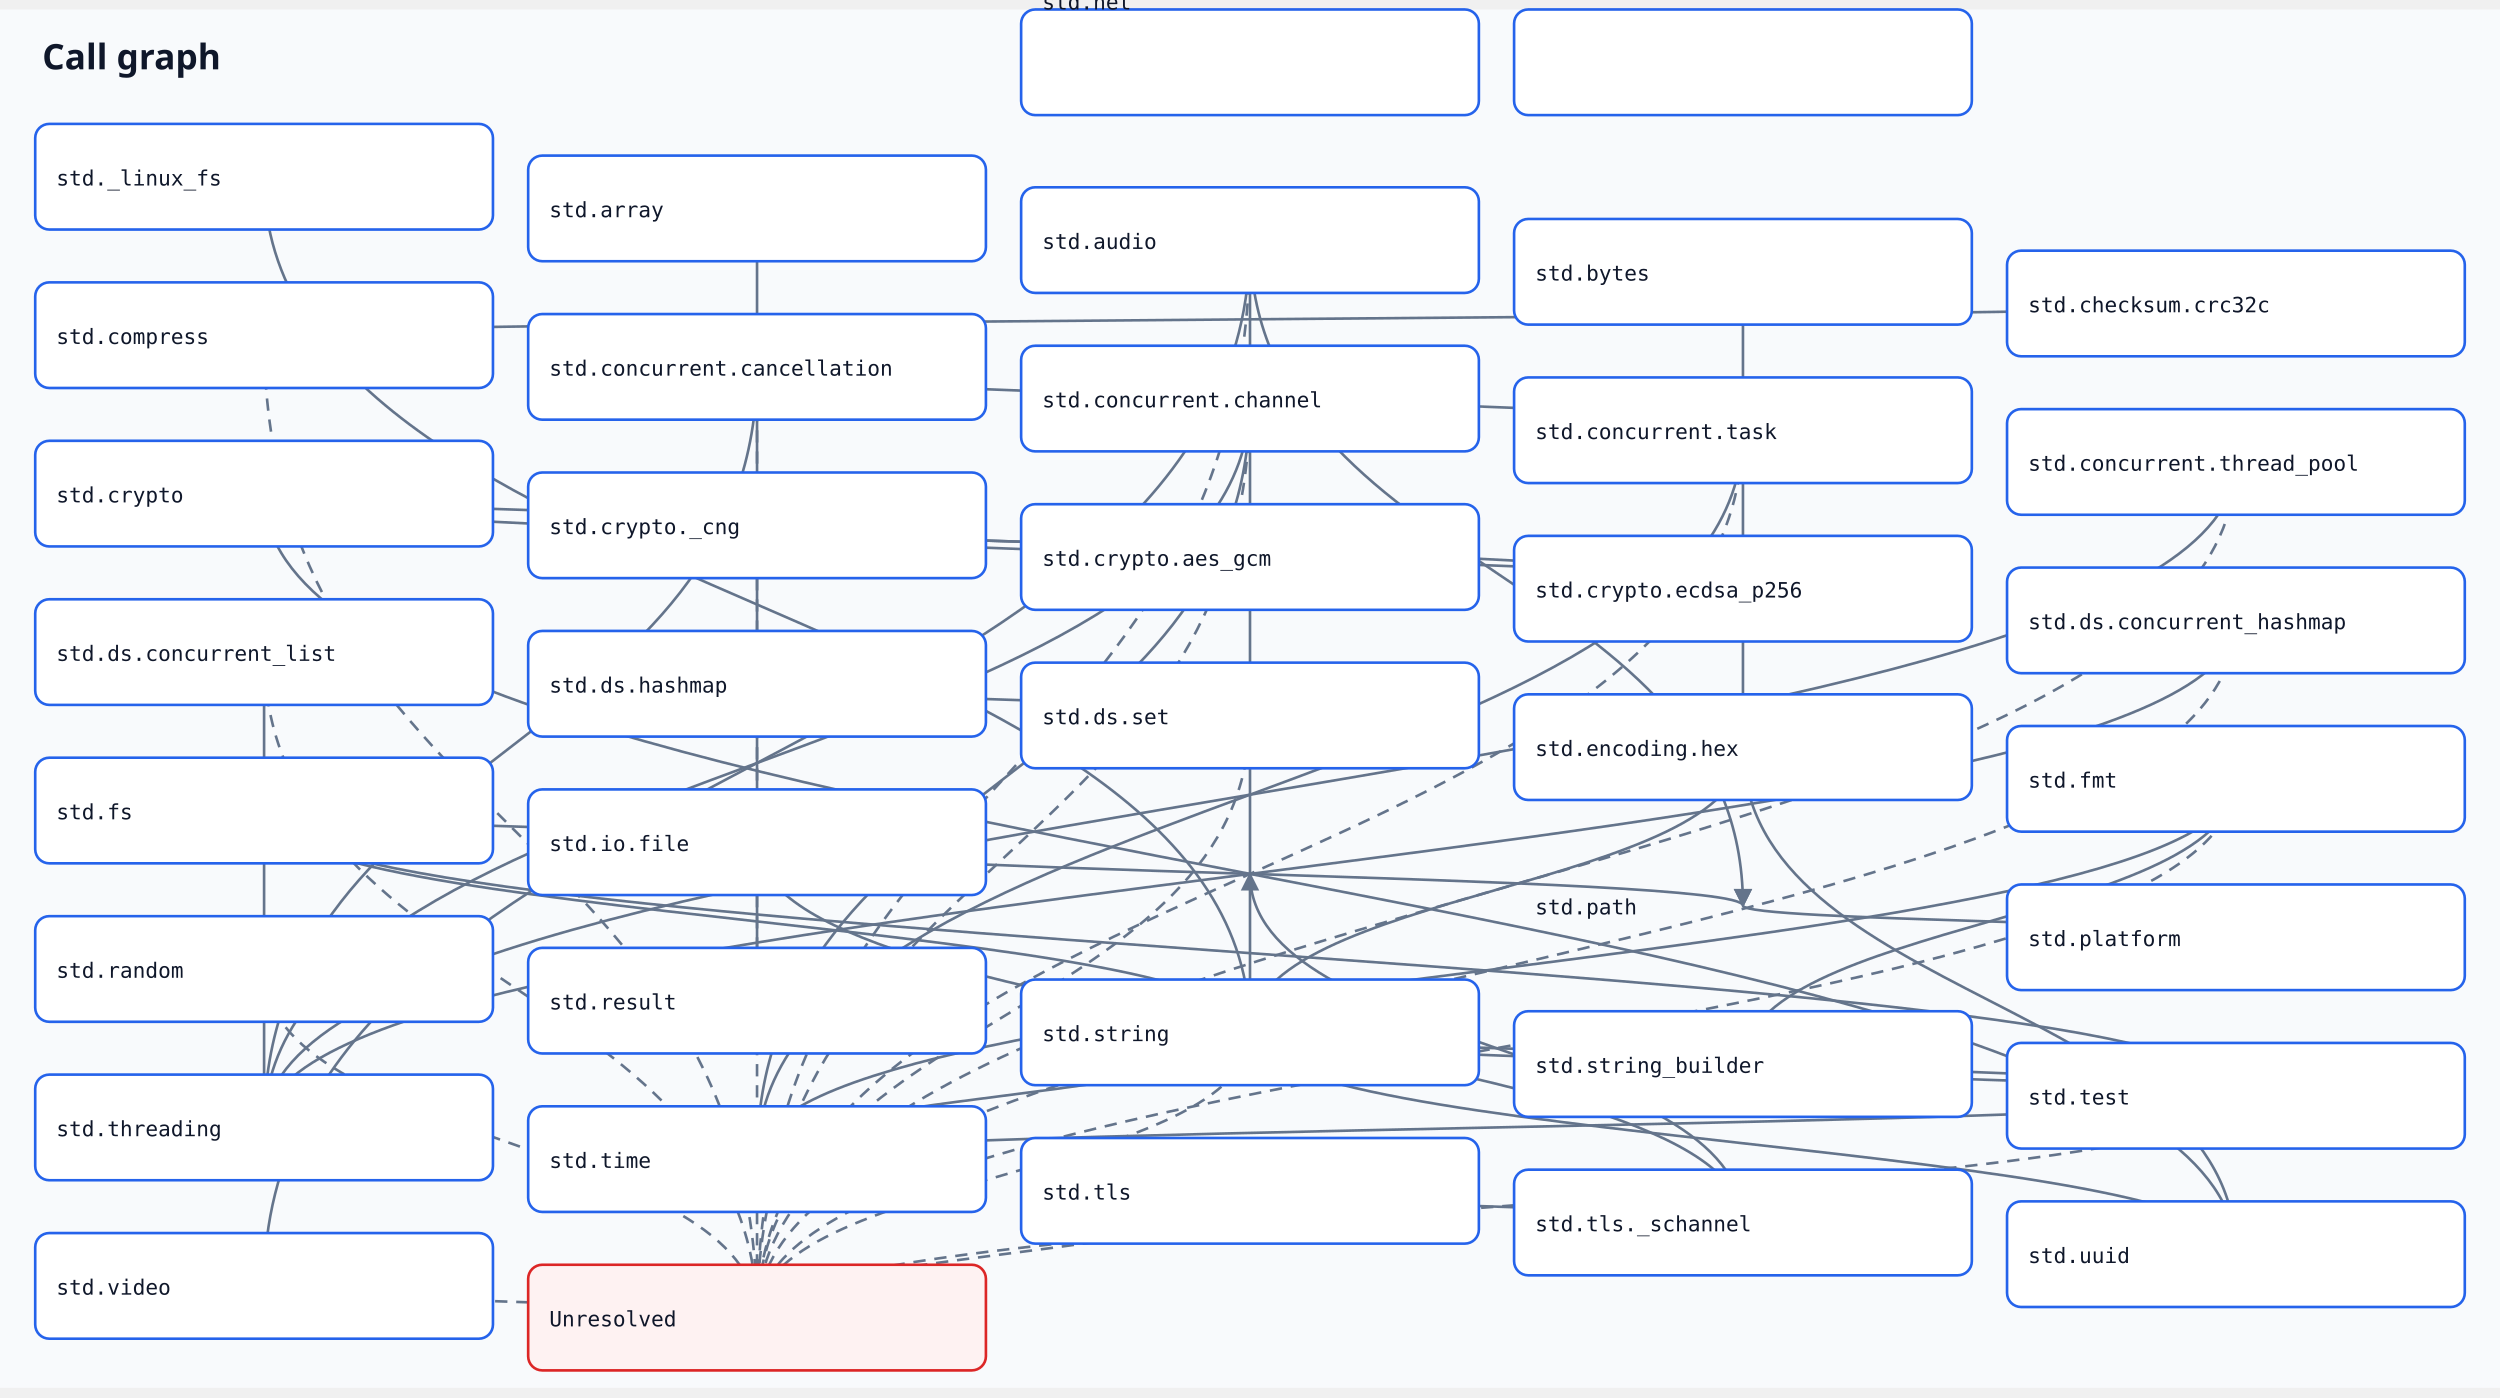
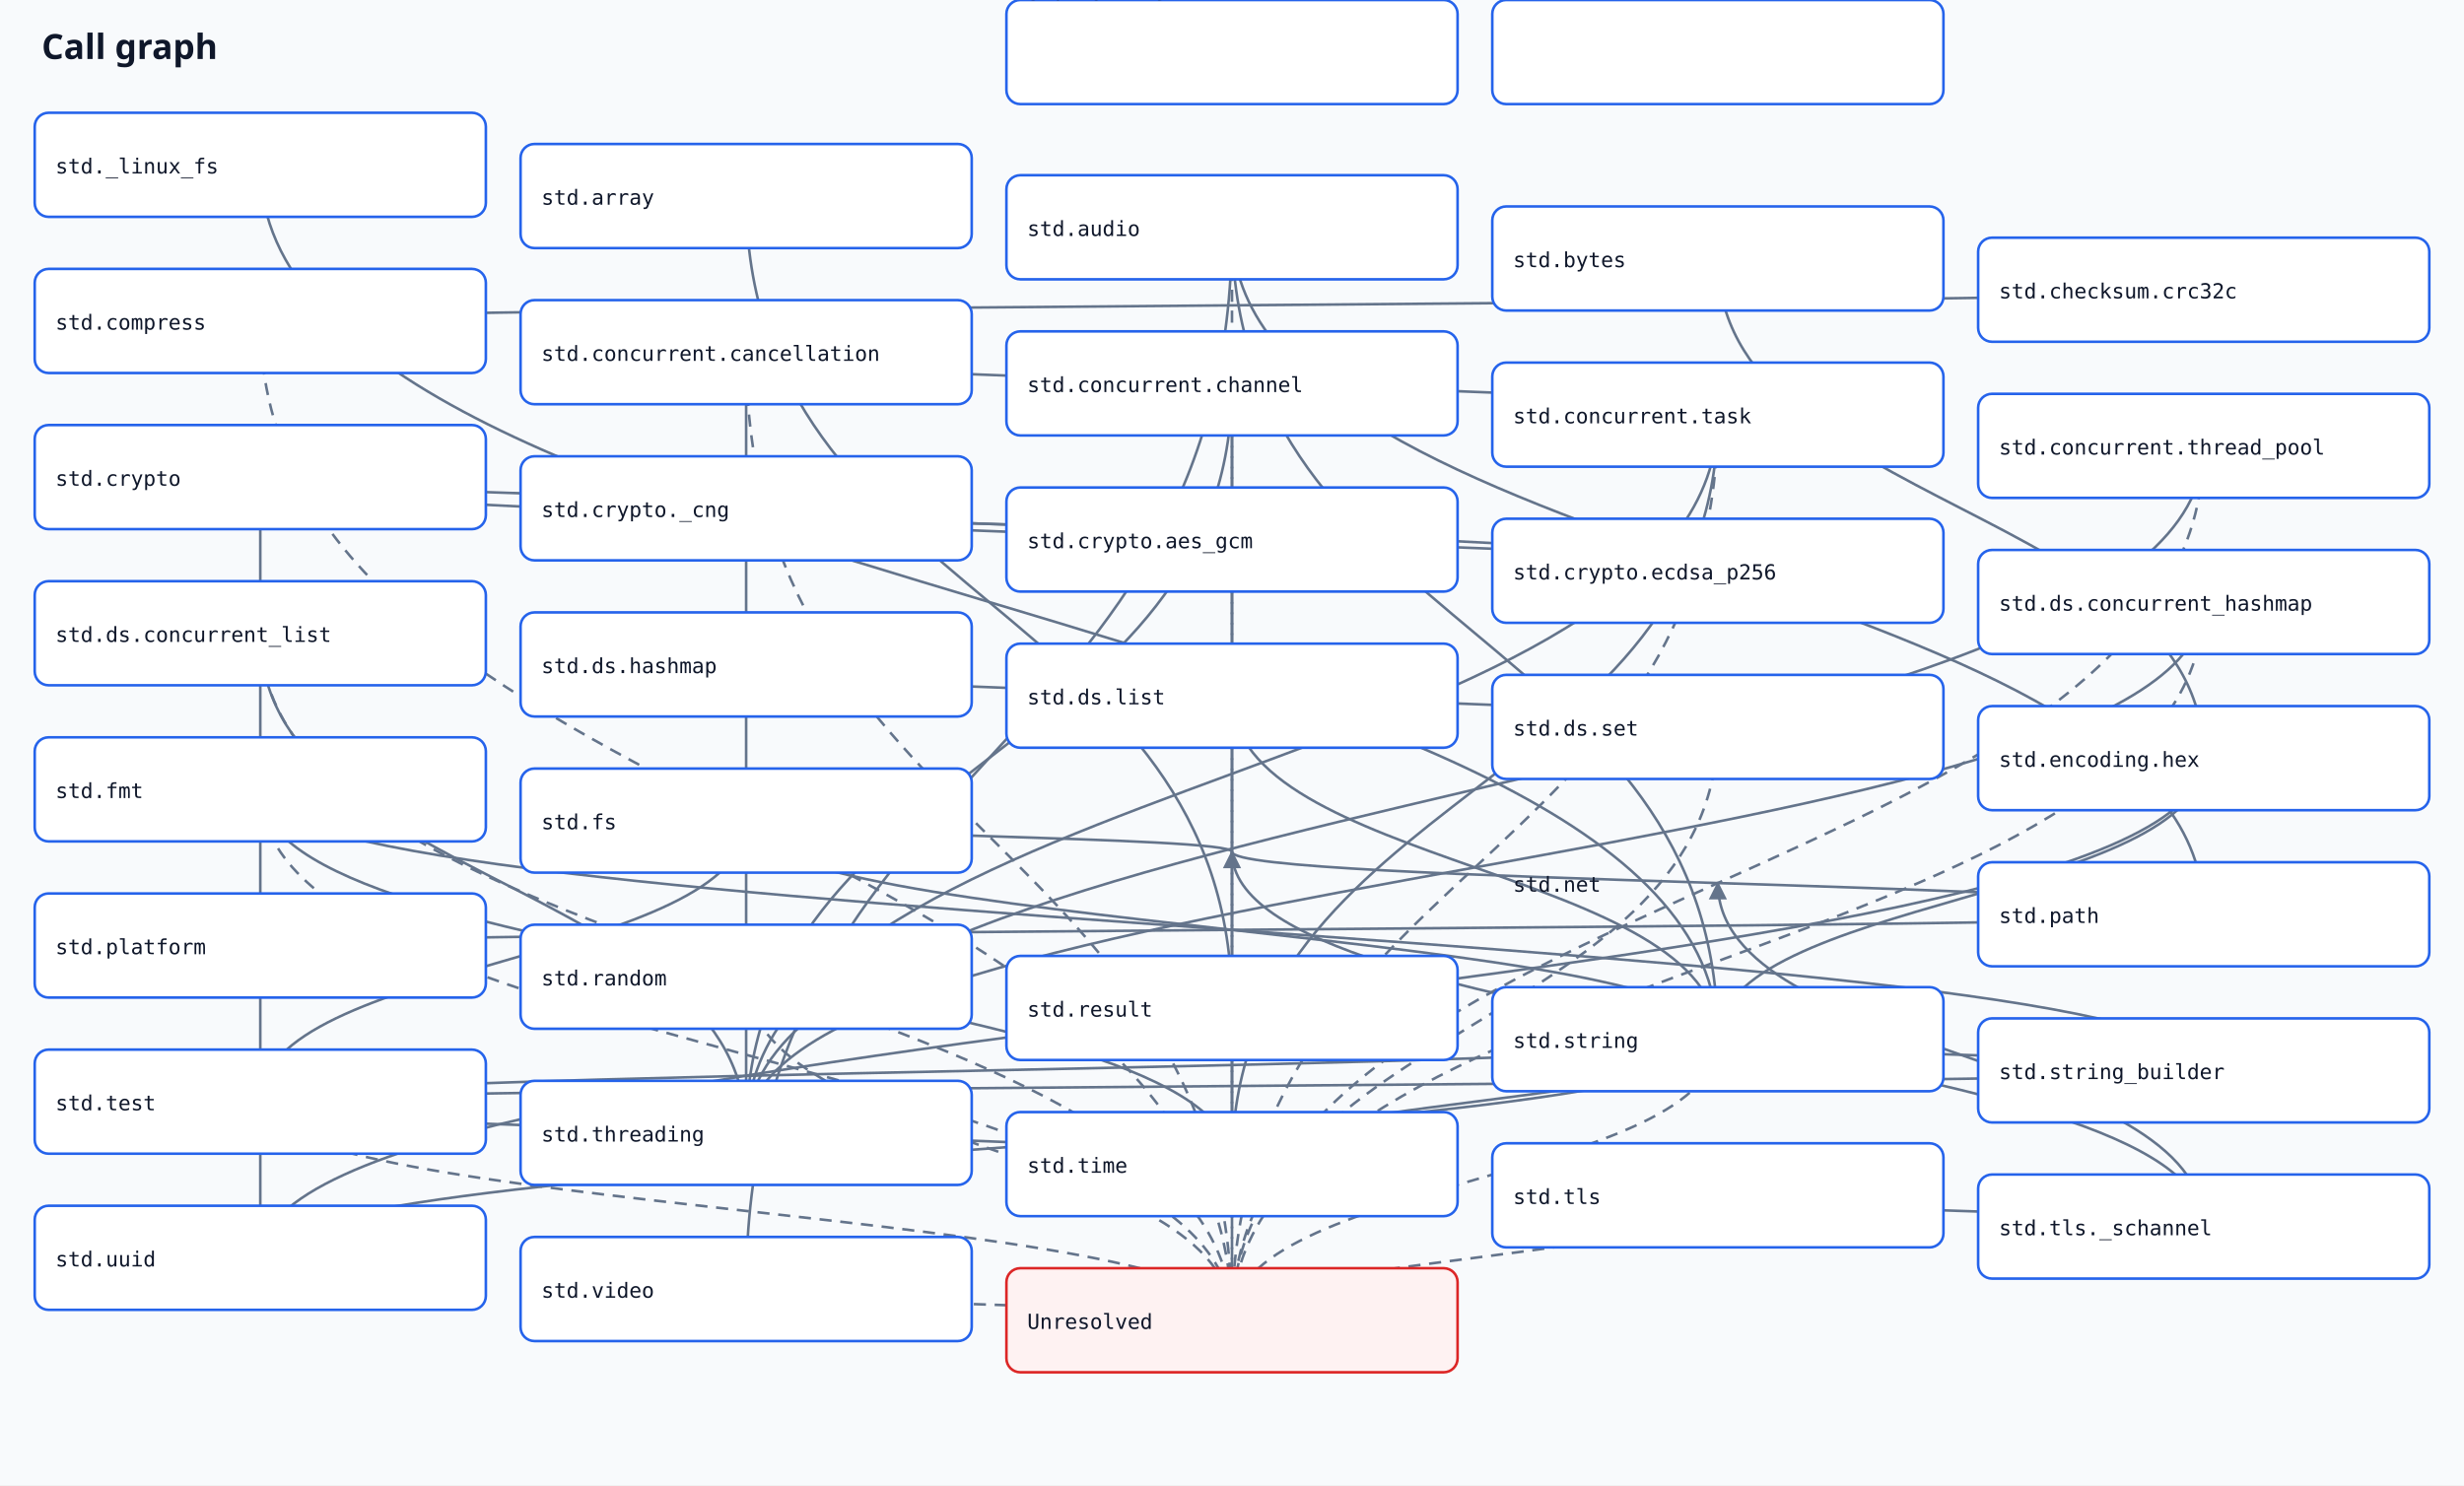
- <svg xmlns="http://www.w3.org/2000/svg" width="1420" height="838." viewBox="0 0 1420 838." role="img" aria-labelledby="title desc">
+ <svg xmlns="http://www.w3.org/2000/svg" width="1420" height="856" viewBox="0 0 1420 856" role="img" aria-labelledby="title desc">
  <defs>
    <marker id="arrow" viewBox="0 0 10 10" refX="9" refY="5" markerWidth="7" markerHeight="7" orient="auto-start-reverse">
      <path d="M 0 0 L 10 5 L 0 10 z" fill="#64748b" />
    </marker>
  </defs>
  <rect width="100%" height="100%" fill="#f8fafc" />
  <text x="24" y="34" font-family="system-ui,sans-serif" font-size="20" font-weight="700" fill="#0f172a">Call graph</text>
-   <path d="M 150 95 C 150 338, 710 338, 710 581" fill="none" stroke="#64748b" stroke-width="1.5" marker-end="url(#arrow)" />
-   <path d="M 430 113 C 430 338, 430 338, 430 563" fill="none" stroke="#64748b" stroke-width="1.5" marker-end="url(#arrow)" />
-   <path d="M 710 131 C 710 428, 150 428, 150 725" fill="none" stroke="#64748b" stroke-width="1.5" marker-end="url(#arrow)" />
-   <path d="M 710 131 C 710 320, 990 320, 990 509." fill="none" stroke="#64748b" stroke-width="1.5" marker-end="url(#arrow)" />
-   <path d="M 710 131 C 710 356, 710 356, 710 581" fill="none" stroke="#64748b" stroke-width="1.5" marker-end="url(#arrow)" />
-   <path d="M 710 131 C 710 437, 430 437, 430 743" fill="none" stroke="#64748b" stroke-width="1.5" stroke-dasharray="7 5" marker-end="url(#arrow)" />
-   <path d="M 990 149 C 990 284, 990 284, 990 419" fill="none" stroke="#64748b" stroke-width="1.5" marker-end="url(#arrow)" />
-   <path d="M 150 185 C 150 464, 430 464, 430 743" fill="none" stroke="#64748b" stroke-width="1.5" stroke-dasharray="7 5" marker-end="url(#arrow)" />
+   <path d="M 150 95 C 150 347, 990 347, 990 599" fill="none" stroke="#64748b" stroke-width="1.5" marker-end="url(#arrow)" />
+   <path d="M 430 113 C 430 347, 710 347, 710 581" fill="none" stroke="#64748b" stroke-width="1.5" marker-end="url(#arrow)" />
+   <path d="M 710 131 C 710 437, 430 437, 430 743" fill="none" stroke="#64748b" stroke-width="1.5" marker-end="url(#arrow)" />
+   <path d="M 710 131 C 710 329, 1270 329, 1270 527" fill="none" stroke="#64748b" stroke-width="1.5" marker-end="url(#arrow)" />
+   <path d="M 710 131 C 710 365, 990 365, 990 599" fill="none" stroke="#64748b" stroke-width="1.5" marker-end="url(#arrow)" />
+   <path d="M 710 131 C 710 446, 710 446, 710 761" fill="none" stroke="#64748b" stroke-width="1.5" stroke-dasharray="7 5" marker-end="url(#arrow)" />
+   <path d="M 990 149 C 990 293, 1270 293, 1270 437" fill="none" stroke="#64748b" stroke-width="1.5" marker-end="url(#arrow)" />
+   <path d="M 150 185 C 150 473, 710 473, 710 761" fill="none" stroke="#64748b" stroke-width="1.5" stroke-dasharray="7 5" marker-end="url(#arrow)" />
  <path d="M 150 185 C 150 176, 1270 176, 1270 167" fill="none" stroke="#64748b" stroke-width="1.5" marker-end="url(#arrow)" />
-   <path d="M 430 203 C 430 473, 430 473, 430 743" fill="none" stroke="#64748b" stroke-width="1.5" stroke-dasharray="7 5" marker-end="url(#arrow)" />
-   <path d="M 430 203 C 430 419, 150 419, 150 635" fill="none" stroke="#64748b" stroke-width="1.5" marker-end="url(#arrow)" />
-   <path d="M 710 221 C 710 482, 430 482, 430 743" fill="none" stroke="#64748b" stroke-width="1.5" stroke-dasharray="7 5" marker-end="url(#arrow)" />
-   <path d="M 710 221 C 710 428, 150 428, 150 635" fill="none" stroke="#64748b" stroke-width="1.5" marker-end="url(#arrow)" />
+   <path d="M 430 203 C 430 482, 710 482, 710 761" fill="none" stroke="#64748b" stroke-width="1.5" stroke-dasharray="7 5" marker-end="url(#arrow)" />
+   <path d="M 430 203 C 430 428, 430 428, 430 653" fill="none" stroke="#64748b" stroke-width="1.5" marker-end="url(#arrow)" />
+   <path d="M 710 221 C 710 491, 710 491, 710 761" fill="none" stroke="#64748b" stroke-width="1.5" stroke-dasharray="7 5" marker-end="url(#arrow)" />
  <path d="M 710 221 C 710 437, 430 437, 430 653" fill="none" stroke="#64748b" stroke-width="1.5" marker-end="url(#arrow)" />
-   <path d="M 990 239 C 990 491, 430 491, 430 743" fill="none" stroke="#64748b" stroke-width="1.5" stroke-dasharray="7 5" marker-end="url(#arrow)" />
+   <path d="M 710 221 C 710 446, 710 446, 710 671" fill="none" stroke="#64748b" stroke-width="1.5" marker-end="url(#arrow)" />
+   <path d="M 990 239 C 990 500, 710 500, 710 761" fill="none" stroke="#64748b" stroke-width="1.5" stroke-dasharray="7 5" marker-end="url(#arrow)" />
  <path d="M 990 239 C 990 221, 430 221, 430 203" fill="none" stroke="#64748b" stroke-width="1.5" marker-end="url(#arrow)" />
  <path d="M 990 239 C 990 446, 430 446, 430 653" fill="none" stroke="#64748b" stroke-width="1.5" marker-end="url(#arrow)" />
-   <path d="M 1270 257 C 1270 500, 430 500, 430 743" fill="none" stroke="#64748b" stroke-width="1.5" stroke-dasharray="7 5" marker-end="url(#arrow)" />
-   <path d="M 1270 257 C 1270 446, 150 446, 150 635" fill="none" stroke="#64748b" stroke-width="1.5" marker-end="url(#arrow)" />
+   <path d="M 990 239 C 990 455, 710 455, 710 671" fill="none" stroke="#64748b" stroke-width="1.5" marker-end="url(#arrow)" />
+   <path d="M 1270 257 C 1270 509, 710 509, 710 761" fill="none" stroke="#64748b" stroke-width="1.5" stroke-dasharray="7 5" marker-end="url(#arrow)" />
+   <path d="M 1270 257 C 1270 455, 430 455, 430 653" fill="none" stroke="#64748b" stroke-width="1.5" marker-end="url(#arrow)" />
  <path d="M 150 275 C 150 284, 430 284, 430 293" fill="none" stroke="#64748b" stroke-width="1.5" marker-end="url(#arrow)" />
  <path d="M 710 311 C 710 302, 430 302, 430 293" fill="none" stroke="#64748b" stroke-width="1.5" marker-end="url(#arrow)" />
  <path d="M 990 329 C 990 311, 430 311, 430 293" fill="none" stroke="#64748b" stroke-width="1.5" marker-end="url(#arrow)" />
  <path d="M 990 329 C 990 302, 150 302, 150 275" fill="none" stroke="#64748b" stroke-width="1.5" marker-end="url(#arrow)" />
-   <path d="M 1270 347 C 1270 545, 430 545, 430 743" fill="none" stroke="#64748b" stroke-width="1.5" stroke-dasharray="7 5" marker-end="url(#arrow)" />
-   <path d="M 1270 347 C 1270 491, 150 491, 150 635" fill="none" stroke="#64748b" stroke-width="1.5" marker-end="url(#arrow)" />
-   <path d="M 150 365 C 150 554, 430 554, 430 743" fill="none" stroke="#64748b" stroke-width="1.5" stroke-dasharray="7 5" marker-end="url(#arrow)" />
-   <path d="M 150 365 C 150 500, 150 500, 150 635" fill="none" stroke="#64748b" stroke-width="1.5" marker-end="url(#arrow)" />
-   <path d="M 710 401 C 710 572, 430 572, 430 743" fill="none" stroke="#64748b" stroke-width="1.5" stroke-dasharray="7 5" marker-end="url(#arrow)" />
-   <path d="M 710 401 C 710 392, 430 392, 430 383" fill="none" stroke="#64748b" stroke-width="1.5" marker-end="url(#arrow)" />
-   <path d="M 990 419 C 990 500, 710 500, 710 581" fill="none" stroke="#64748b" stroke-width="1.5" marker-end="url(#arrow)" />
-   <path d="M 1270 437 C 1270 590, 430 590, 430 743" fill="none" stroke="#64748b" stroke-width="1.5" stroke-dasharray="7 5" marker-end="url(#arrow)" />
+   <path d="M 1270 347 C 1270 554, 710 554, 710 761" fill="none" stroke="#64748b" stroke-width="1.5" stroke-dasharray="7 5" marker-end="url(#arrow)" />
+   <path d="M 1270 347 C 1270 500, 430 500, 430 653" fill="none" stroke="#64748b" stroke-width="1.5" marker-end="url(#arrow)" />
+   <path d="M 150 365 C 150 563, 710 563, 710 761" fill="none" stroke="#64748b" stroke-width="1.5" stroke-dasharray="7 5" marker-end="url(#arrow)" />
+   <path d="M 150 365 C 150 509, 430 509, 430 653" fill="none" stroke="#64748b" stroke-width="1.5" marker-end="url(#arrow)" />
+   <path d="M 990 419 C 990 590, 710 590, 710 761" fill="none" stroke="#64748b" stroke-width="1.5" stroke-dasharray="7 5" marker-end="url(#arrow)" />
+   <path d="M 990 419 C 990 401, 430 401, 430 383" fill="none" stroke="#64748b" stroke-width="1.5" marker-end="url(#arrow)" />
  <path d="M 1270 437 C 1270 518, 990 518, 990 599" fill="none" stroke="#64748b" stroke-width="1.5" marker-end="url(#arrow)" />
-   <path d="M 150 455 C 150 518, 710 518, 710 581" fill="none" stroke="#64748b" stroke-width="1.5" marker-end="url(#arrow)" />
-   <path d="M 430 473 C 430 464, 150 464, 150 455" fill="none" stroke="#64748b" stroke-width="1.5" marker-end="url(#arrow)" />
-   <path d="M 430 473 C 430 491, 990 491, 990 509." fill="none" stroke="#64748b" stroke-width="1.5" marker-end="url(#arrow)" />
-   <path d="M 990 509. C 990 518, 1270 518, 1270 527" fill="none" stroke="#64748b" stroke-width="1.5" marker-end="url(#arrow)" />
-   <path d="M 150 545 C 150 644, 430 644, 430 743" fill="none" stroke="#64748b" stroke-width="1.5" stroke-dasharray="7 5" marker-end="url(#arrow)" />
-   <path d="M 710 581 C 710 662, 430 662, 430 743" fill="none" stroke="#64748b" stroke-width="1.5" stroke-dasharray="7 5" marker-end="url(#arrow)" />
-   <path d="M 710 581 C 710 590, 990 590, 990 599" fill="none" stroke="#64748b" stroke-width="1.5" marker-end="url(#arrow)" />
-   <path d="M 1270 617 C 1270 680, 430 680, 430 743" fill="none" stroke="#64748b" stroke-width="1.5" stroke-dasharray="7 5" marker-end="url(#arrow)" />
-   <path d="M 1270 617 C 1270 608, 990 608, 990 599" fill="none" stroke="#64748b" stroke-width="1.5" marker-end="url(#arrow)" />
-   <path d="M 1270 617 C 1270 635, 430 635, 430 653" fill="none" stroke="#64748b" stroke-width="1.5" marker-end="url(#arrow)" />
-   <path d="M 1270 617 C 1270 599, 710 599, 710 581" fill="none" stroke="#64748b" stroke-width="1.5" marker-end="url(#arrow)" />
-   <path d="M 1270 617 C 1270 536, 150 536, 150 455" fill="none" stroke="#64748b" stroke-width="1.5" marker-end="url(#arrow)" />
-   <path d="M 430 653 C 430 545, 1270 545, 1270 437" fill="none" stroke="#64748b" stroke-width="1.5" marker-end="url(#arrow)" />
-   <path d="M 430 653 C 430 617, 710 617, 710 581" fill="none" stroke="#64748b" stroke-width="1.5" marker-end="url(#arrow)" />
-   <path d="M 990 689 C 990 590, 710 590, 710 491." fill="none" stroke="#64748b" stroke-width="1.5" marker-end="url(#arrow)" />
-   <path d="M 990 689 C 990 581, 430 581, 430 473" fill="none" stroke="#64748b" stroke-width="1.5" marker-end="url(#arrow)" />
-   <path d="M 710 671 C 710 707, 430 707, 430 743" fill="none" stroke="#64748b" stroke-width="1.5" stroke-dasharray="7 5" marker-end="url(#arrow)" />
-   <path d="M 710 671 C 710 680, 990 680, 990 689" fill="none" stroke="#64748b" stroke-width="1.5" marker-end="url(#arrow)" />
-   <path d="M 1270 707 C 1270 563, 990 563, 990 419" fill="none" stroke="#64748b" stroke-width="1.5" marker-end="url(#arrow)" />
-   <path d="M 1270 707 C 1270 644, 710 644, 710 581" fill="none" stroke="#64748b" stroke-width="1.5" marker-end="url(#arrow)" />
-   <path d="M 1270 707 C 1270 491, 150 491, 150 275" fill="none" stroke="#64748b" stroke-width="1.5" marker-end="url(#arrow)" />
-   <path d="M 150 725 C 150 734, 430 734, 430 743" fill="none" stroke="#64748b" stroke-width="1.5" stroke-dasharray="7 5" marker-end="url(#arrow)" />
+   <path d="M 150 455 C 150 608, 710 608, 710 761" fill="none" stroke="#64748b" stroke-width="1.5" stroke-dasharray="7 5" marker-end="url(#arrow)" />
+   <path d="M 150 455 C 150 536, 1270 536, 1270 617" fill="none" stroke="#64748b" stroke-width="1.5" marker-end="url(#arrow)" />
+   <path d="M 430 473 C 430 536, 990 536, 990 599" fill="none" stroke="#64748b" stroke-width="1.5" marker-end="url(#arrow)" />
+   <path d="M 710 491. C 710 482, 430 482, 430 473" fill="none" stroke="#64748b" stroke-width="1.5" marker-end="url(#arrow)" />
+   <path d="M 710 491. C 710 509, 1270 509, 1270 527" fill="none" stroke="#64748b" stroke-width="1.5" marker-end="url(#arrow)" />
+   <path d="M 1270 527 C 1270 536, 150 536, 150 545" fill="none" stroke="#64748b" stroke-width="1.5" marker-end="url(#arrow)" />
+   <path d="M 430 563 C 430 662, 710 662, 710 761" fill="none" stroke="#64748b" stroke-width="1.5" stroke-dasharray="7 5" marker-end="url(#arrow)" />
+   <path d="M 990 599 C 990 680, 710 680, 710 761" fill="none" stroke="#64748b" stroke-width="1.5" stroke-dasharray="7 5" marker-end="url(#arrow)" />
+   <path d="M 990 599 C 990 608, 1270 608, 1270 617" fill="none" stroke="#64748b" stroke-width="1.5" marker-end="url(#arrow)" />
+   <path d="M 990 599 C 990 500, 710 500, 710 401" fill="none" stroke="#64748b" stroke-width="1.5" marker-end="url(#arrow)" />
+   <path d="M 150 635 C 150 698, 710 698, 710 761" fill="none" stroke="#64748b" stroke-width="1.5" stroke-dasharray="7 5" marker-end="url(#arrow)" />
+   <path d="M 150 635 C 150 626, 1270 626, 1270 617" fill="none" stroke="#64748b" stroke-width="1.5" marker-end="url(#arrow)" />
+   <path d="M 150 635 C 150 653, 710 653, 710 671" fill="none" stroke="#64748b" stroke-width="1.5" marker-end="url(#arrow)" />
+   <path d="M 150 635 C 150 617, 990 617, 990 599" fill="none" stroke="#64748b" stroke-width="1.5" marker-end="url(#arrow)" />
+   <path d="M 150 635 C 150 554, 430 554, 430 473" fill="none" stroke="#64748b" stroke-width="1.5" marker-end="url(#arrow)" />
+   <path d="M 710 671 C 710 563, 150 563, 150 455" fill="none" stroke="#64748b" stroke-width="1.5" marker-end="url(#arrow)" />
+   <path d="M 710 671 C 710 635, 990 635, 990 599" fill="none" stroke="#64748b" stroke-width="1.5" marker-end="url(#arrow)" />
+   <path d="M 1270 707 C 1270 608, 990 608, 990 509." fill="none" stroke="#64748b" stroke-width="1.5" marker-end="url(#arrow)" />
+   <path d="M 1270 707 C 1270 599, 710 599, 710 491." fill="none" stroke="#64748b" stroke-width="1.5" marker-end="url(#arrow)" />
+   <path d="M 990 689 C 990 725, 710 725, 710 761" fill="none" stroke="#64748b" stroke-width="1.5" stroke-dasharray="7 5" marker-end="url(#arrow)" />
+   <path d="M 990 689 C 990 698, 1270 698, 1270 707" fill="none" stroke="#64748b" stroke-width="1.5" marker-end="url(#arrow)" />
+   <path d="M 150 725 C 150 581, 1270 581, 1270 437" fill="none" stroke="#64748b" stroke-width="1.5" marker-end="url(#arrow)" />
+   <path d="M 150 725 C 150 662, 990 662, 990 599" fill="none" stroke="#64748b" stroke-width="1.5" marker-end="url(#arrow)" />
+   <path d="M 150 725 C 150 500, 150 500, 150 275" fill="none" stroke="#64748b" stroke-width="1.5" marker-end="url(#arrow)" />
+   <path d="M 430 743 C 430 752, 710 752, 710 761" fill="none" stroke="#64748b" stroke-width="1.5" stroke-dasharray="7 5" marker-end="url(#arrow)" />
  <g>
    <rect x="20" y="65" width="260" height="60" rx="8" fill="#ffffff" stroke="#2563eb" stroke-width="1.5" />
    <text x="32" y="100" font-family="ui-monospace,monospace" font-size="12" fill="#0f172a">std._linux_fs</text>
  </g>
  <g>
    <rect x="300" y="83" width="260" height="60" rx="8" fill="#ffffff" stroke="#2563eb" stroke-width="1.5" />
    <text x="312" y="118" font-family="ui-monospace,monospace" font-size="12" fill="#0f172a">std.array</text>
  </g>
  <g>
    <rect x="580" y="101" width="260" height="60" rx="8" fill="#ffffff" stroke="#2563eb" stroke-width="1.5" />
    <text x="592" y="136" font-family="ui-monospace,monospace" font-size="12" fill="#0f172a">std.audio</text>
  </g>
  <g>
    <rect x="860" y="119" width="260" height="60" rx="8" fill="#ffffff" stroke="#2563eb" stroke-width="1.5" />
    <text x="872" y="154" font-family="ui-monospace,monospace" font-size="12" fill="#0f172a">std.bytes</text>
  </g>
  <g>
    <rect x="1140" y="137" width="260" height="60" rx="8" fill="#ffffff" stroke="#2563eb" stroke-width="1.5" />
    <text x="1152" y="172" font-family="ui-monospace,monospace" font-size="12" fill="#0f172a">std.checksum.crc32c</text>
  </g>
  <g>
    <rect x="20" y="155" width="260" height="60" rx="8" fill="#ffffff" stroke="#2563eb" stroke-width="1.5" />
    <text x="32" y="190" font-family="ui-monospace,monospace" font-size="12" fill="#0f172a">std.compress</text>
  </g>
  <g>
    <rect x="300" y="173" width="260" height="60" rx="8" fill="#ffffff" stroke="#2563eb" stroke-width="1.5" />
    <text x="312" y="208" font-family="ui-monospace,monospace" font-size="12" fill="#0f172a">std.concurrent.cancellation</text>
  </g>
  <g>
    <rect x="580" y="191" width="260" height="60" rx="8" fill="#ffffff" stroke="#2563eb" stroke-width="1.5" />
    <text x="592" y="226" font-family="ui-monospace,monospace" font-size="12" fill="#0f172a">std.concurrent.channel</text>
  </g>
  <g>
    <rect x="860" y="209" width="260" height="60" rx="8" fill="#ffffff" stroke="#2563eb" stroke-width="1.5" />
    <text x="872" y="244" font-family="ui-monospace,monospace" font-size="12" fill="#0f172a">std.concurrent.task</text>
  </g>
  <g>
    <rect x="1140" y="227" width="260" height="60" rx="8" fill="#ffffff" stroke="#2563eb" stroke-width="1.5" />
    <text x="1152" y="262" font-family="ui-monospace,monospace" font-size="12" fill="#0f172a">std.concurrent.thread_pool</text>
  </g>
  <g>
    <rect x="20" y="245" width="260" height="60" rx="8" fill="#ffffff" stroke="#2563eb" stroke-width="1.5" />
    <text x="32" y="280" font-family="ui-monospace,monospace" font-size="12" fill="#0f172a">std.crypto</text>
  </g>
  <g>
    <rect x="300" y="263" width="260" height="60" rx="8" fill="#ffffff" stroke="#2563eb" stroke-width="1.5" />
    <text x="312" y="298" font-family="ui-monospace,monospace" font-size="12" fill="#0f172a">std.crypto._cng</text>
  </g>
  <g>
    <rect x="580" y="281" width="260" height="60" rx="8" fill="#ffffff" stroke="#2563eb" stroke-width="1.5" />
    <text x="592" y="316" font-family="ui-monospace,monospace" font-size="12" fill="#0f172a">std.crypto.aes_gcm</text>
  </g>
  <g>
    <rect x="860" y="299" width="260" height="60" rx="8" fill="#ffffff" stroke="#2563eb" stroke-width="1.5" />
    <text x="872" y="334" font-family="ui-monospace,monospace" font-size="12" fill="#0f172a">std.crypto.ecdsa_p256</text>
  </g>
  <g>
    <rect x="1140" y="317" width="260" height="60" rx="8" fill="#ffffff" stroke="#2563eb" stroke-width="1.5" />
    <text x="1152" y="352" font-family="ui-monospace,monospace" font-size="12" fill="#0f172a">std.ds.concurrent_hashmap</text>
  </g>
  <g>
    <rect x="20" y="335" width="260" height="60" rx="8" fill="#ffffff" stroke="#2563eb" stroke-width="1.5" />
    <text x="32" y="370" font-family="ui-monospace,monospace" font-size="12" fill="#0f172a">std.ds.concurrent_list</text>
  </g>
  <g>
    <rect x="300" y="353" width="260" height="60" rx="8" fill="#ffffff" stroke="#2563eb" stroke-width="1.5" />
    <text x="312" y="388" font-family="ui-monospace,monospace" font-size="12" fill="#0f172a">std.ds.hashmap</text>
  </g>
  <g>
    <rect x="580" y="371" width="260" height="60" rx="8" fill="#ffffff" stroke="#2563eb" stroke-width="1.5" />
-     <text x="592" y="406" font-family="ui-monospace,monospace" font-size="12" fill="#0f172a">std.ds.set</text>
+     <text x="592" y="406" font-family="ui-monospace,monospace" font-size="12" fill="#0f172a">std.ds.list</text>
  </g>
  <g>
    <rect x="860" y="389" width="260" height="60" rx="8" fill="#ffffff" stroke="#2563eb" stroke-width="1.5" />
-     <text x="872" y="424" font-family="ui-monospace,monospace" font-size="12" fill="#0f172a">std.encoding.hex</text>
+     <text x="872" y="424" font-family="ui-monospace,monospace" font-size="12" fill="#0f172a">std.ds.set</text>
  </g>
  <g>
    <rect x="1140" y="407" width="260" height="60" rx="8" fill="#ffffff" stroke="#2563eb" stroke-width="1.5" />
-     <text x="1152" y="442" font-family="ui-monospace,monospace" font-size="12" fill="#0f172a">std.fmt</text>
+     <text x="1152" y="442" font-family="ui-monospace,monospace" font-size="12" fill="#0f172a">std.encoding.hex</text>
  </g>
  <g>
    <rect x="20" y="425" width="260" height="60" rx="8" fill="#ffffff" stroke="#2563eb" stroke-width="1.5" />
-     <text x="32" y="460" font-family="ui-monospace,monospace" font-size="12" fill="#0f172a">std.fs</text>
+     <text x="32" y="460" font-family="ui-monospace,monospace" font-size="12" fill="#0f172a">std.fmt</text>
  </g>
  <g>
    <rect x="300" y="443" width="260" height="60" rx="8" fill="#ffffff" stroke="#2563eb" stroke-width="1.5" />
-     <text x="312" y="478" font-family="ui-monospace,monospace" font-size="12" fill="#0f172a">std.io.file</text>
+     <text x="312" y="478" font-family="ui-monospace,monospace" font-size="12" fill="#0f172a">std.fs</text>
  </g>
  <g>
    <rect x="580" y="461." width="260" height="60" rx="8" fill="#ffffff" stroke="#2563eb" stroke-width="1.5" />
-     <text x="592" y="496." font-family="ui-monospace,monospace" font-size="12" fill="#0f172a">std.net</text>
+     <text x="592" y="496." font-family="ui-monospace,monospace" font-size="12" fill="#0f172a">std.io.file</text>
  </g>
  <g>
    <rect x="860" y="479." width="260" height="60" rx="8" fill="#ffffff" stroke="#2563eb" stroke-width="1.5" />
-     <text x="872" y="514" font-family="ui-monospace,monospace" font-size="12" fill="#0f172a">std.path</text>
+     <text x="872" y="514" font-family="ui-monospace,monospace" font-size="12" fill="#0f172a">std.net</text>
  </g>
  <g>
    <rect x="1140" y="497" width="260" height="60" rx="8" fill="#ffffff" stroke="#2563eb" stroke-width="1.5" />
-     <text x="1152" y="532" font-family="ui-monospace,monospace" font-size="12" fill="#0f172a">std.platform</text>
+     <text x="1152" y="532" font-family="ui-monospace,monospace" font-size="12" fill="#0f172a">std.path</text>
  </g>
  <g>
    <rect x="20" y="515" width="260" height="60" rx="8" fill="#ffffff" stroke="#2563eb" stroke-width="1.5" />
-     <text x="32" y="550" font-family="ui-monospace,monospace" font-size="12" fill="#0f172a">std.random</text>
+     <text x="32" y="550" font-family="ui-monospace,monospace" font-size="12" fill="#0f172a">std.platform</text>
  </g>
  <g>
    <rect x="300" y="533" width="260" height="60" rx="8" fill="#ffffff" stroke="#2563eb" stroke-width="1.5" />
-     <text x="312" y="568" font-family="ui-monospace,monospace" font-size="12" fill="#0f172a">std.result</text>
+     <text x="312" y="568" font-family="ui-monospace,monospace" font-size="12" fill="#0f172a">std.random</text>
  </g>
  <g>
    <rect x="580" y="551" width="260" height="60" rx="8" fill="#ffffff" stroke="#2563eb" stroke-width="1.5" />
-     <text x="592" y="586" font-family="ui-monospace,monospace" font-size="12" fill="#0f172a">std.string</text>
+     <text x="592" y="586" font-family="ui-monospace,monospace" font-size="12" fill="#0f172a">std.result</text>
  </g>
  <g>
    <rect x="860" y="569" width="260" height="60" rx="8" fill="#ffffff" stroke="#2563eb" stroke-width="1.5" />
-     <text x="872" y="604" font-family="ui-monospace,monospace" font-size="12" fill="#0f172a">std.string_builder</text>
+     <text x="872" y="604" font-family="ui-monospace,monospace" font-size="12" fill="#0f172a">std.string</text>
  </g>
  <g>
    <rect x="1140" y="587" width="260" height="60" rx="8" fill="#ffffff" stroke="#2563eb" stroke-width="1.5" />
-     <text x="1152" y="622" font-family="ui-monospace,monospace" font-size="12" fill="#0f172a">std.test</text>
+     <text x="1152" y="622" font-family="ui-monospace,monospace" font-size="12" fill="#0f172a">std.string_builder</text>
  </g>
  <g>
    <rect x="20" y="605" width="260" height="60" rx="8" fill="#ffffff" stroke="#2563eb" stroke-width="1.5" />
-     <text x="32" y="640" font-family="ui-monospace,monospace" font-size="12" fill="#0f172a">std.threading</text>
+     <text x="32" y="640" font-family="ui-monospace,monospace" font-size="12" fill="#0f172a">std.test</text>
  </g>
  <g>
    <rect x="300" y="623" width="260" height="60" rx="8" fill="#ffffff" stroke="#2563eb" stroke-width="1.5" />
-     <text x="312" y="658" font-family="ui-monospace,monospace" font-size="12" fill="#0f172a">std.time</text>
+     <text x="312" y="658" font-family="ui-monospace,monospace" font-size="12" fill="#0f172a">std.threading</text>
  </g>
  <g>
    <rect x="580" y="641" width="260" height="60" rx="8" fill="#ffffff" stroke="#2563eb" stroke-width="1.5" />
-     <text x="592" y="676" font-family="ui-monospace,monospace" font-size="12" fill="#0f172a">std.tls</text>
+     <text x="592" y="676" font-family="ui-monospace,monospace" font-size="12" fill="#0f172a">std.time</text>
  </g>
  <g>
    <rect x="860" y="659" width="260" height="60" rx="8" fill="#ffffff" stroke="#2563eb" stroke-width="1.5" />
-     <text x="872" y="694" font-family="ui-monospace,monospace" font-size="12" fill="#0f172a">std.tls._schannel</text>
+     <text x="872" y="694" font-family="ui-monospace,monospace" font-size="12" fill="#0f172a">std.tls</text>
  </g>
  <g>
    <rect x="1140" y="677" width="260" height="60" rx="8" fill="#ffffff" stroke="#2563eb" stroke-width="1.5" />
-     <text x="1152" y="712" font-family="ui-monospace,monospace" font-size="12" fill="#0f172a">std.uuid</text>
+     <text x="1152" y="712" font-family="ui-monospace,monospace" font-size="12" fill="#0f172a">std.tls._schannel</text>
  </g>
  <g>
    <rect x="20" y="695" width="260" height="60" rx="8" fill="#ffffff" stroke="#2563eb" stroke-width="1.5" />
-     <text x="32" y="730" font-family="ui-monospace,monospace" font-size="12" fill="#0f172a">std.video</text>
-   </g>
-   <g>
-     <rect x="300" y="713" width="260" height="60" rx="8" fill="#fef2f2" stroke="#dc2626" stroke-width="1.5" />
-     <text x="312" y="748" font-family="ui-monospace,monospace" font-size="12" fill="#0f172a">Unresolved</text>
+     <text x="32" y="730" font-family="ui-monospace,monospace" font-size="12" fill="#0f172a">std.uuid</text>
+   </g>
+   <g>
+     <rect x="300" y="713" width="260" height="60" rx="8" fill="#ffffff" stroke="#2563eb" stroke-width="1.5" />
+     <text x="312" y="748" font-family="ui-monospace,monospace" font-size="12" fill="#0f172a">std.video</text>
+   </g>
+   <g>
+     <rect x="580" y="731" width="260" height="60" rx="8" fill="#fef2f2" stroke="#dc2626" stroke-width="1.5" />
+     <text x="592" y="766" font-family="ui-monospace,monospace" font-size="12" fill="#0f172a">Unresolved</text>
  </g>
</svg>
